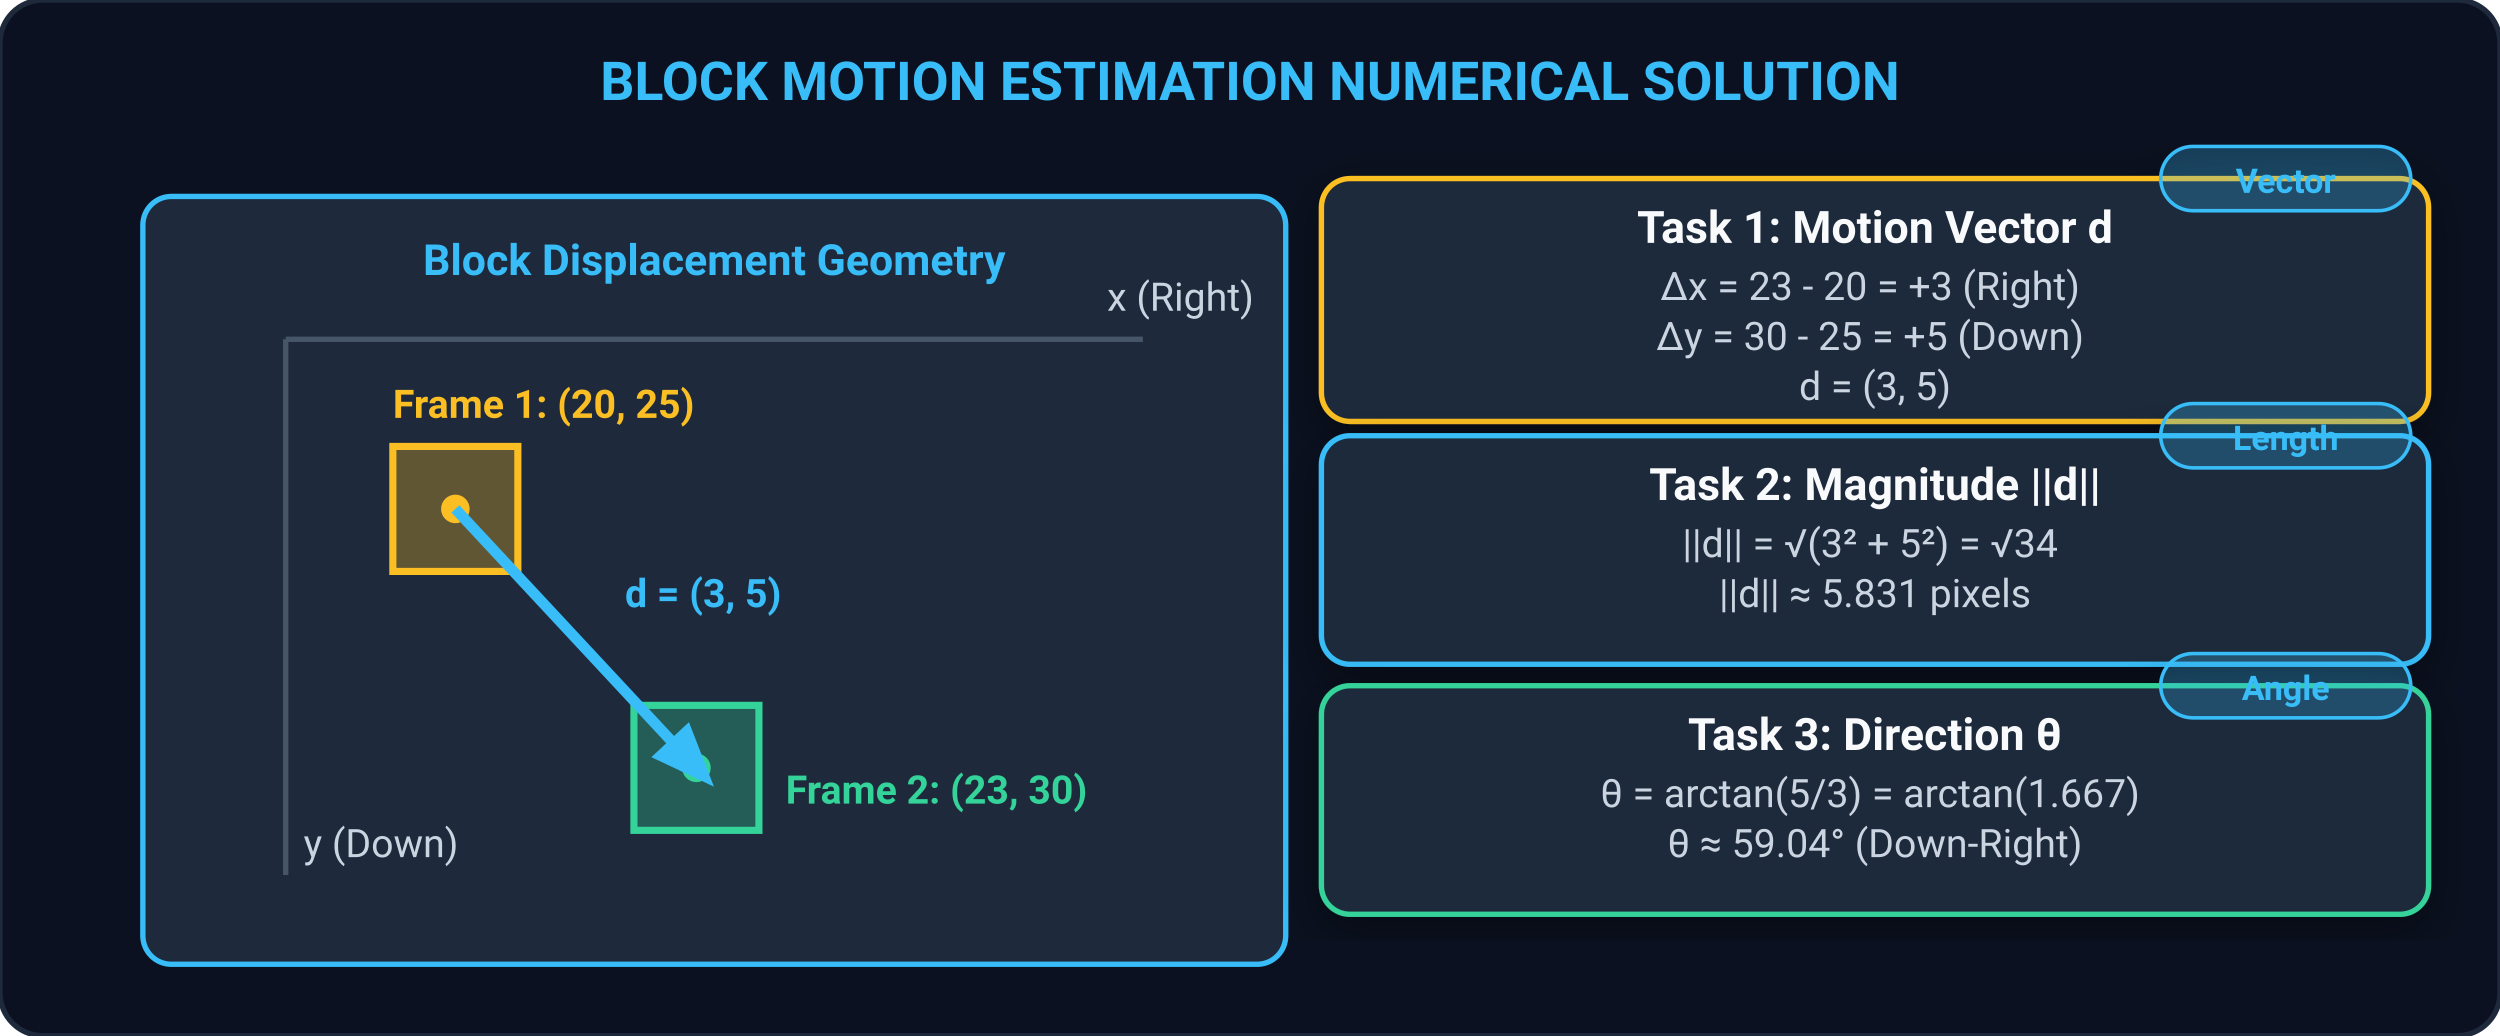
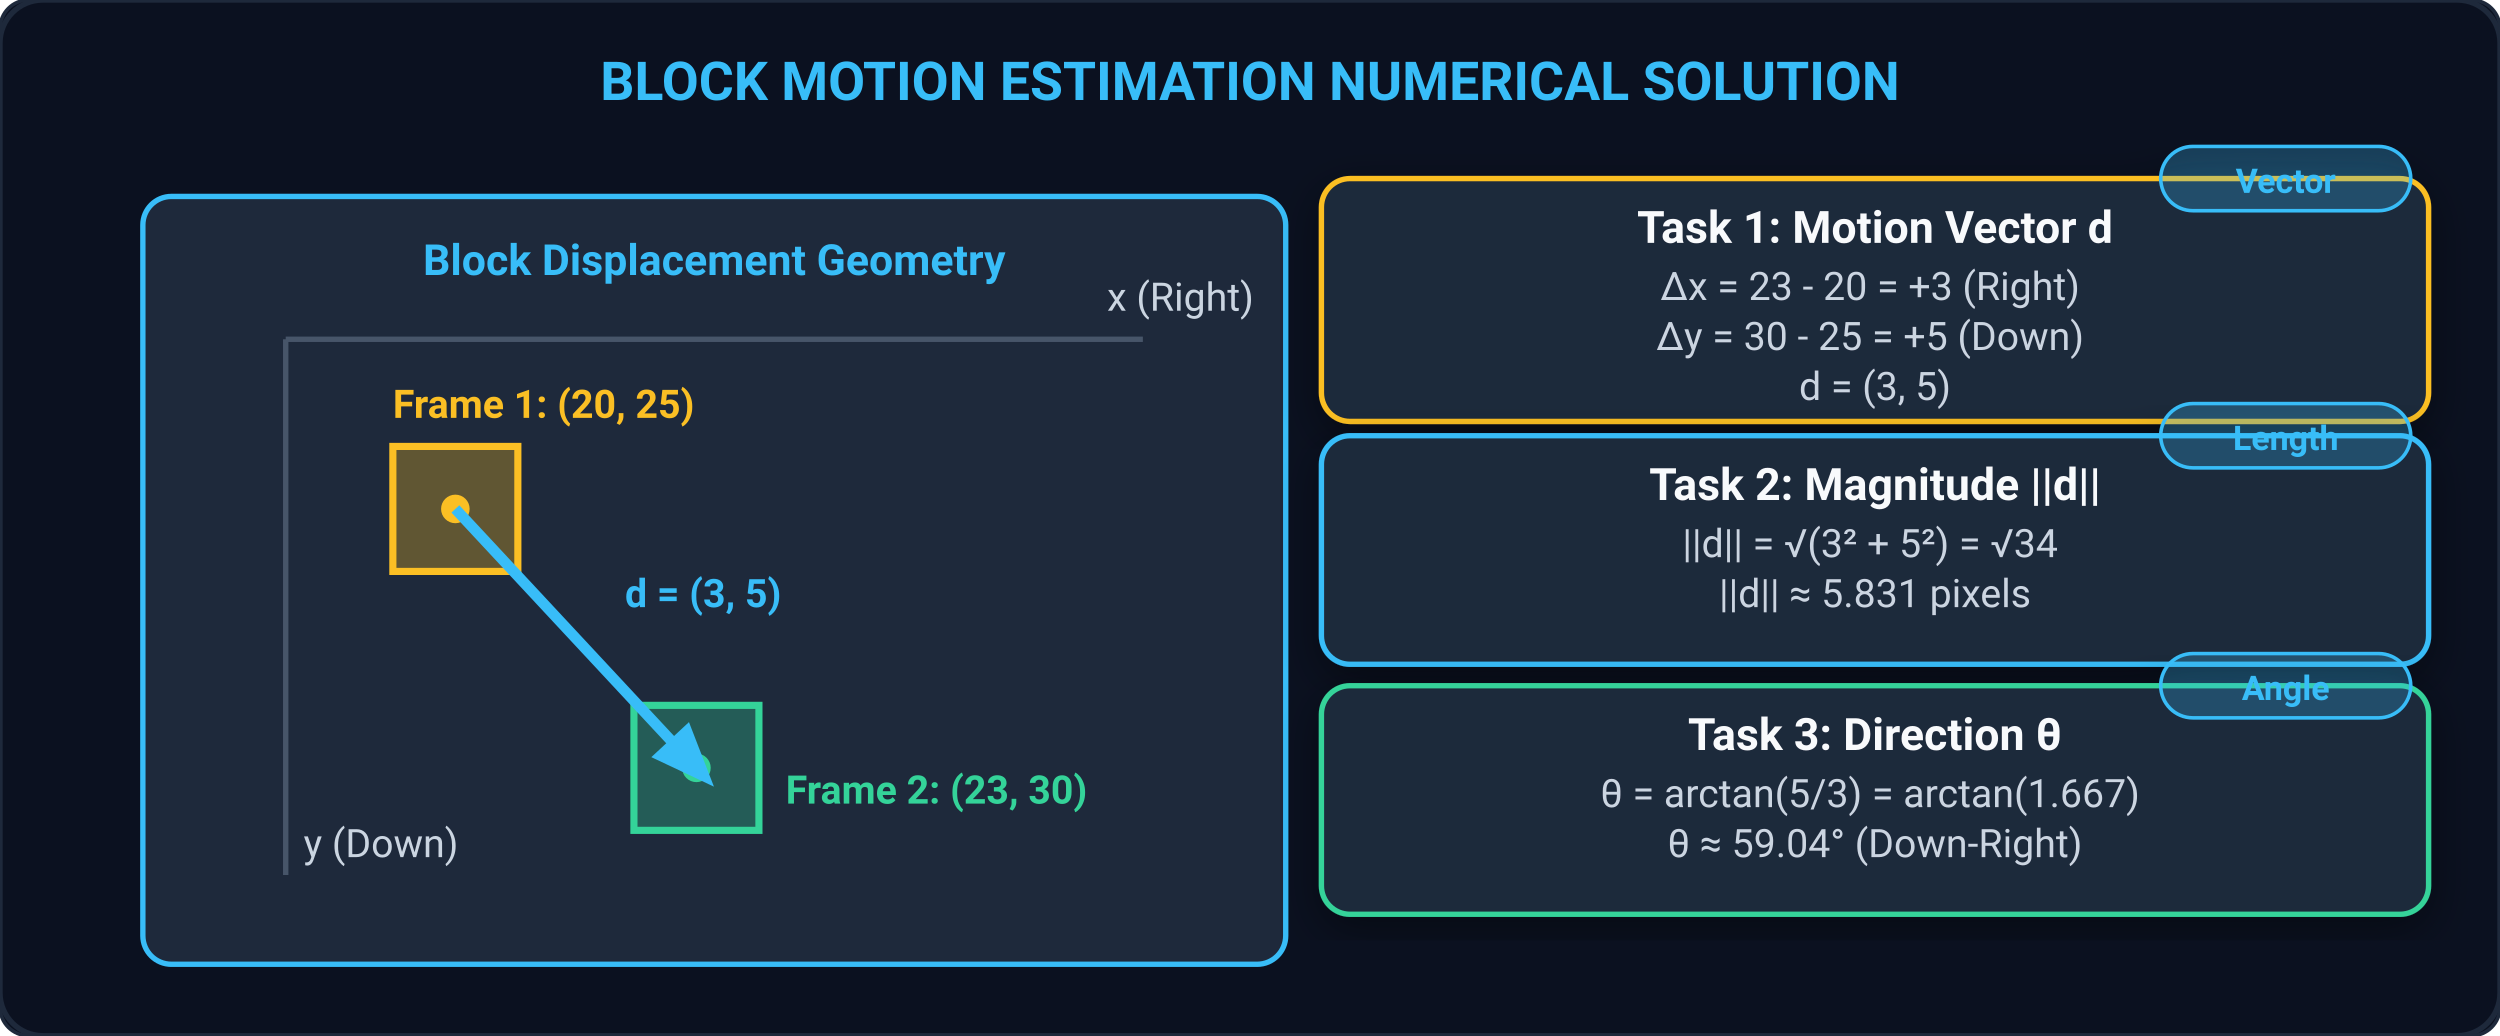
- <svg xmlns="http://www.w3.org/2000/svg" viewBox="0 0 700 290" width="100%" height="290" class="flowchart-svg" style="max-width: 700px; min-width: 580px; height: auto; display: block; margin: 0 auto; font-family: -apple-system, BlinkMacSystemFont, 'Segoe UI', Roboto, Helvetica, Arial, sans-serif;">
+ <svg xmlns="http://www.w3.org/2000/svg" viewBox="0 0 700 290" width="100%" height="auto" class="flowchart-svg" style="max-width: 700px; width: 100%; height: auto; display: block; margin: 0 auto; font-family: -apple-system, BlinkMacSystemFont, 'Segoe UI', Roboto, Helvetica, Arial, sans-serif;">
+   <rect width="100%" height="100%" fill="#0b1120" rx="8" stroke="#1e293b" stroke-width="1" />
  <defs>
    <linearGradient id="gradCard" x1="0%" y1="0%" x2="100%" y2="100%">
      <stop offset="0%" stop-color="#1e293b" />
      <stop offset="100%" stop-color="#0f172a" />
    </linearGradient>
    <linearGradient id="gradCyan" x1="0%" y1="0%" x2="100%" y2="100%">
      <stop offset="0%" stop-color="#38bdf8" />
      <stop offset="100%" stop-color="#0284c7" />
    </linearGradient>
    <linearGradient id="gradEmerald" x1="0%" y1="0%" x2="100%" y2="100%">
      <stop offset="0%" stop-color="#34d399" />
      <stop offset="100%" stop-color="#059669" />
    </linearGradient>
    <linearGradient id="gradAmber" x1="0%" y1="0%" x2="100%" y2="100%">
      <stop offset="0%" stop-color="#fbbf24" />
      <stop offset="100%" stop-color="#d97706" />
    </linearGradient>
    <linearGradient id="gradPurple" x1="0%" y1="0%" x2="100%" y2="100%">
      <stop offset="0%" stop-color="#c084fc" />
      <stop offset="100%" stop-color="#9333ea" />
    </linearGradient>
    <linearGradient id="gradRose" x1="0%" y1="0%" x2="100%" y2="100%">
      <stop offset="0%" stop-color="#fb7185" />
      <stop offset="100%" stop-color="#e11d48" />
    </linearGradient>
    <filter id="shadow" x="-5%" y="-5%" width="110%" height="115%">
      <feDropShadow dx="0" dy="4" stdDeviation="6" flood-color="#000000" flood-opacity="0.4" />
    </filter>
    <marker id="arrCyan" viewBox="0 0 10 10" refX="6" refY="5" markerWidth="6" markerHeight="6" orient="auto-start-reverse">
      <path d="M 0 1 L 10 5 L 0 9 z" fill="#38bdf8" />
    </marker>
    <marker id="arrEmerald" viewBox="0 0 10 10" refX="6" refY="5" markerWidth="6" markerHeight="6" orient="auto-start-reverse">
      <path d="M 0 1 L 10 5 L 0 9 z" fill="#34d399" />
    </marker>
    <marker id="arrAmber" viewBox="0 0 10 10" refX="6" refY="5" markerWidth="6" markerHeight="6" orient="auto-start-reverse">
      <path d="M 0 1 L 10 5 L 0 9 z" fill="#fbbf24" />
    </marker>
  </defs>
  <rect width="700" height="290" rx="12" fill="#0b1120" stroke="#1e293b" stroke-width="1.5" />
  <text x="350" y="28" font-size="15" font-weight="bold" fill="#38bdf8" text-anchor="middle">BLOCK MOTION ESTIMATION NUMERICAL SOLUTION</text>
  <g transform="translate(40, 55)">
    <rect width="320" height="215" rx="8" fill="#1e293b" stroke="#38bdf8" stroke-width="1.5" />
    <text x="160" y="22" font-size="12" font-weight="bold" fill="#38bdf8" text-anchor="middle">Block Displacement Geometry</text>
    <line x1="40" y1="40" x2="280" y2="40" stroke="#475569" stroke-width="1.5" />
    <line x1="40" y1="40" x2="40" y2="190" stroke="#475569" stroke-width="1.5" />
    <text x="270" y="32" font-size="11" fill="#cbd5e1">x (Right)</text>
    <text x="45" y="185" font-size="11" fill="#cbd5e1">y (Down)</text>
    <rect x="70" y="70" width="35" height="35" fill="#fbbf24" fill-opacity="0.3" stroke="#fbbf24" stroke-width="2" />
    <circle cx="87.5" cy="87.5" r="4" fill="#fbbf24" />
    <text x="70" y="62" font-size="11" fill="#fbbf24" font-weight="bold">Frame 1: (20, 25)</text>
    <rect x="137.5" y="142.5" width="35" height="35" fill="#34d399" fill-opacity="0.3" stroke="#34d399" stroke-width="2" />
    <circle cx="155" cy="160" r="4" fill="#34d399" />
    <text x="180" y="170" font-size="11" fill="#34d399" font-weight="bold">Frame 2: (23, 30)</text>
    <line x1="87.5" y1="87.5" x2="155" y2="160" stroke="#38bdf8" stroke-width="3" marker-end="url(#arrCyan)" />
    <text x="135" y="115" font-size="11" font-weight="bold" fill="#38bdf8">d = (3, 5)</text>
  </g>
  <g filter="url(#shadow)">
    <rect x="370" y="50" width="310" height="68" rx="8" fill="#1e293b" stroke="#fbbf24" stroke-width="1.5" />
    <text x="525.0" y="68" font-size="12.5" font-weight="700" fill="#f8fafc" text-anchor="middle">Task 1: Motion Vector d</text>
    <text font-size="11" fill="#cbd5e1" text-anchor="middle">
      <tspan x="525.0" y="84">Δx = 23 - 20 = +3 (Right)</tspan>
      <tspan x="525.0" y="98">Δy = 30 - 25 = +5 (Down)</tspan>
      <tspan x="525.0" y="112">d = (3, 5)</tspan>
    </text>
    <rect x="605" y="41" width="70" height="18" rx="9" fill="#38bdf8" fill-opacity="0.25" stroke="#38bdf8" stroke-width="1" />
    <text x="640" y="54" font-size="9.5" font-weight="700" fill="#38bdf8" text-anchor="middle">Vector</text>
  </g>
  <g filter="url(#shadow)">
    <rect x="370" y="122" width="310" height="64" rx="8" fill="#1e293b" stroke="#38bdf8" stroke-width="1.5" />
    <text x="525.0" y="140" font-size="12.5" font-weight="700" fill="#f8fafc" text-anchor="middle">Task 2: Magnitude ||d||</text>
    <text font-size="11" fill="#cbd5e1" text-anchor="middle">
      <tspan x="525.0" y="156">||d|| = √(3² + 5²) = √34</tspan>
      <tspan x="525.0" y="170">||d|| ≈ 5.831 pixels</tspan>
    </text>
    <rect x="605" y="113" width="70" height="18" rx="9" fill="#38bdf8" fill-opacity="0.25" stroke="#38bdf8" stroke-width="1" />
    <text x="640" y="126" font-size="9.5" font-weight="700" fill="#38bdf8" text-anchor="middle">Length</text>
  </g>
  <g filter="url(#shadow)">
    <rect x="370" y="192" width="310" height="64" rx="8" fill="#1e293b" stroke="#34d399" stroke-width="1.5" />
    <text x="525.0" y="210" font-size="12.5" font-weight="700" fill="#f8fafc" text-anchor="middle">Task 3: Direction θ</text>
    <text font-size="11" fill="#cbd5e1" text-anchor="middle">
      <tspan x="525.0" y="226">θ = arctan(5/3) = arctan(1.667)</tspan>
      <tspan x="525.0" y="240">θ ≈ 59.04° (Down-Right)</tspan>
    </text>
    <rect x="605" y="183" width="70" height="18" rx="9" fill="#38bdf8" fill-opacity="0.25" stroke="#38bdf8" stroke-width="1" />
    <text x="640" y="196" font-size="9.5" font-weight="700" fill="#38bdf8" text-anchor="middle">Angle</text>
  </g>
</svg>
